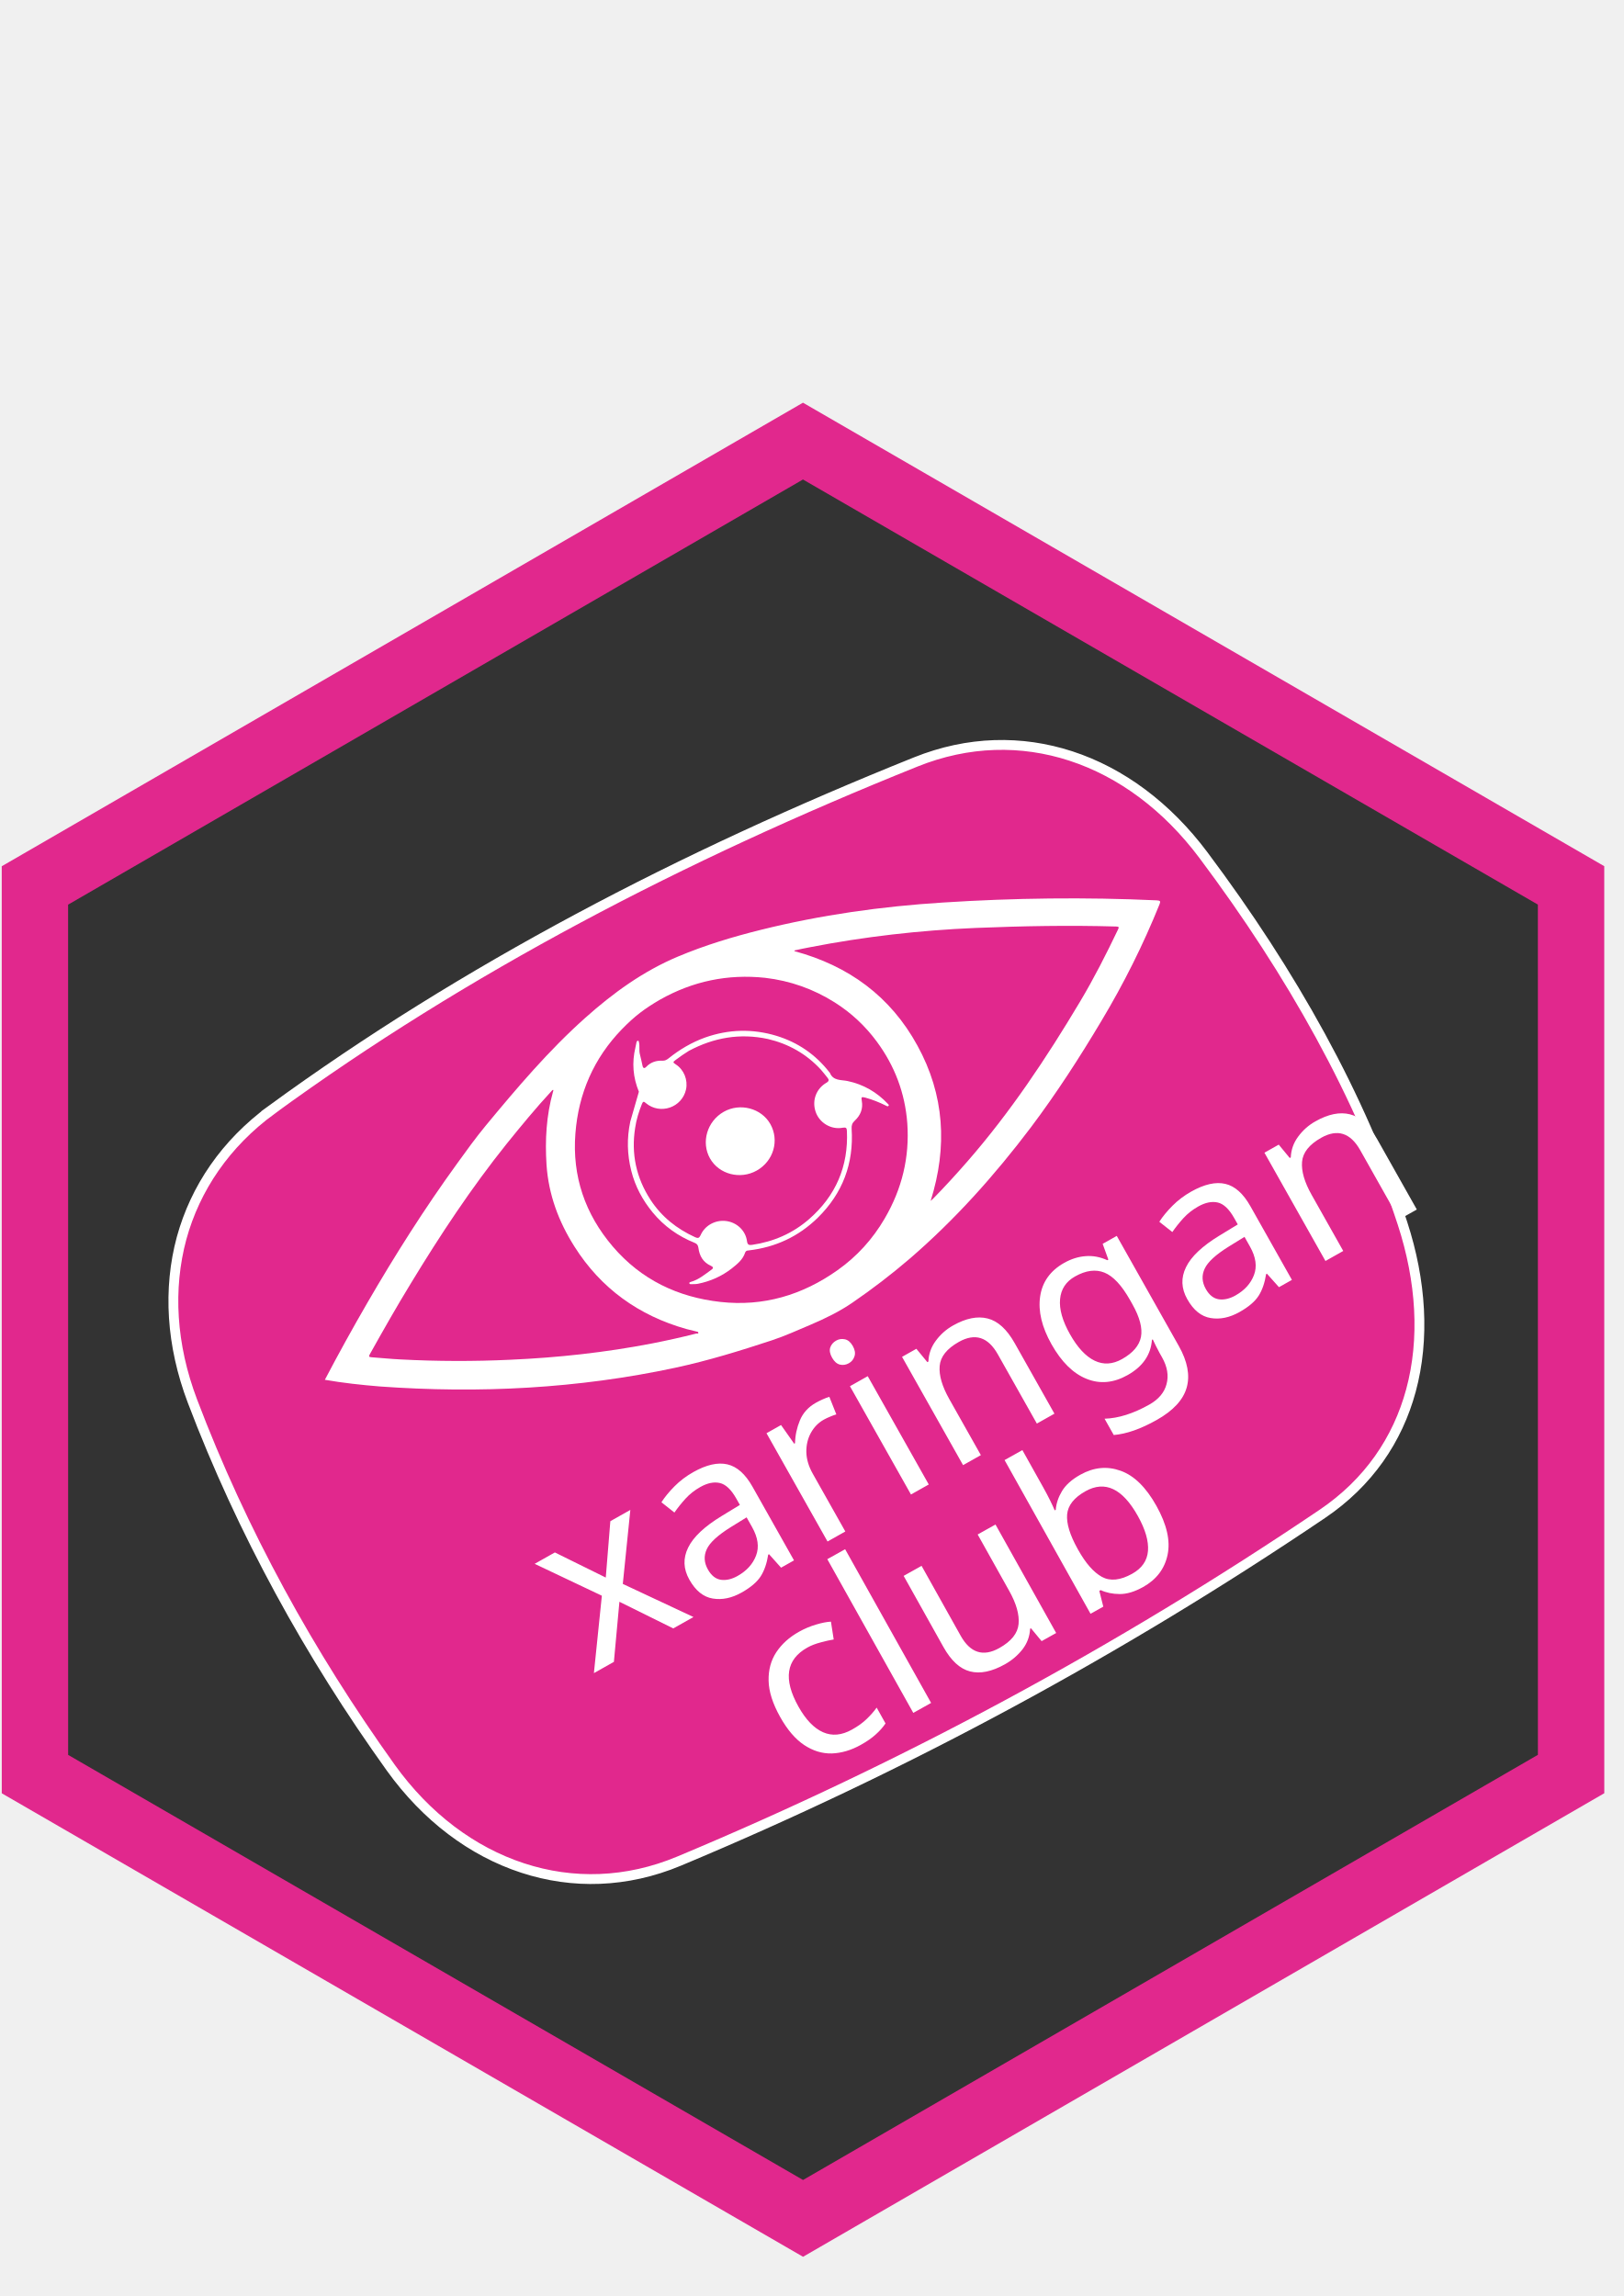
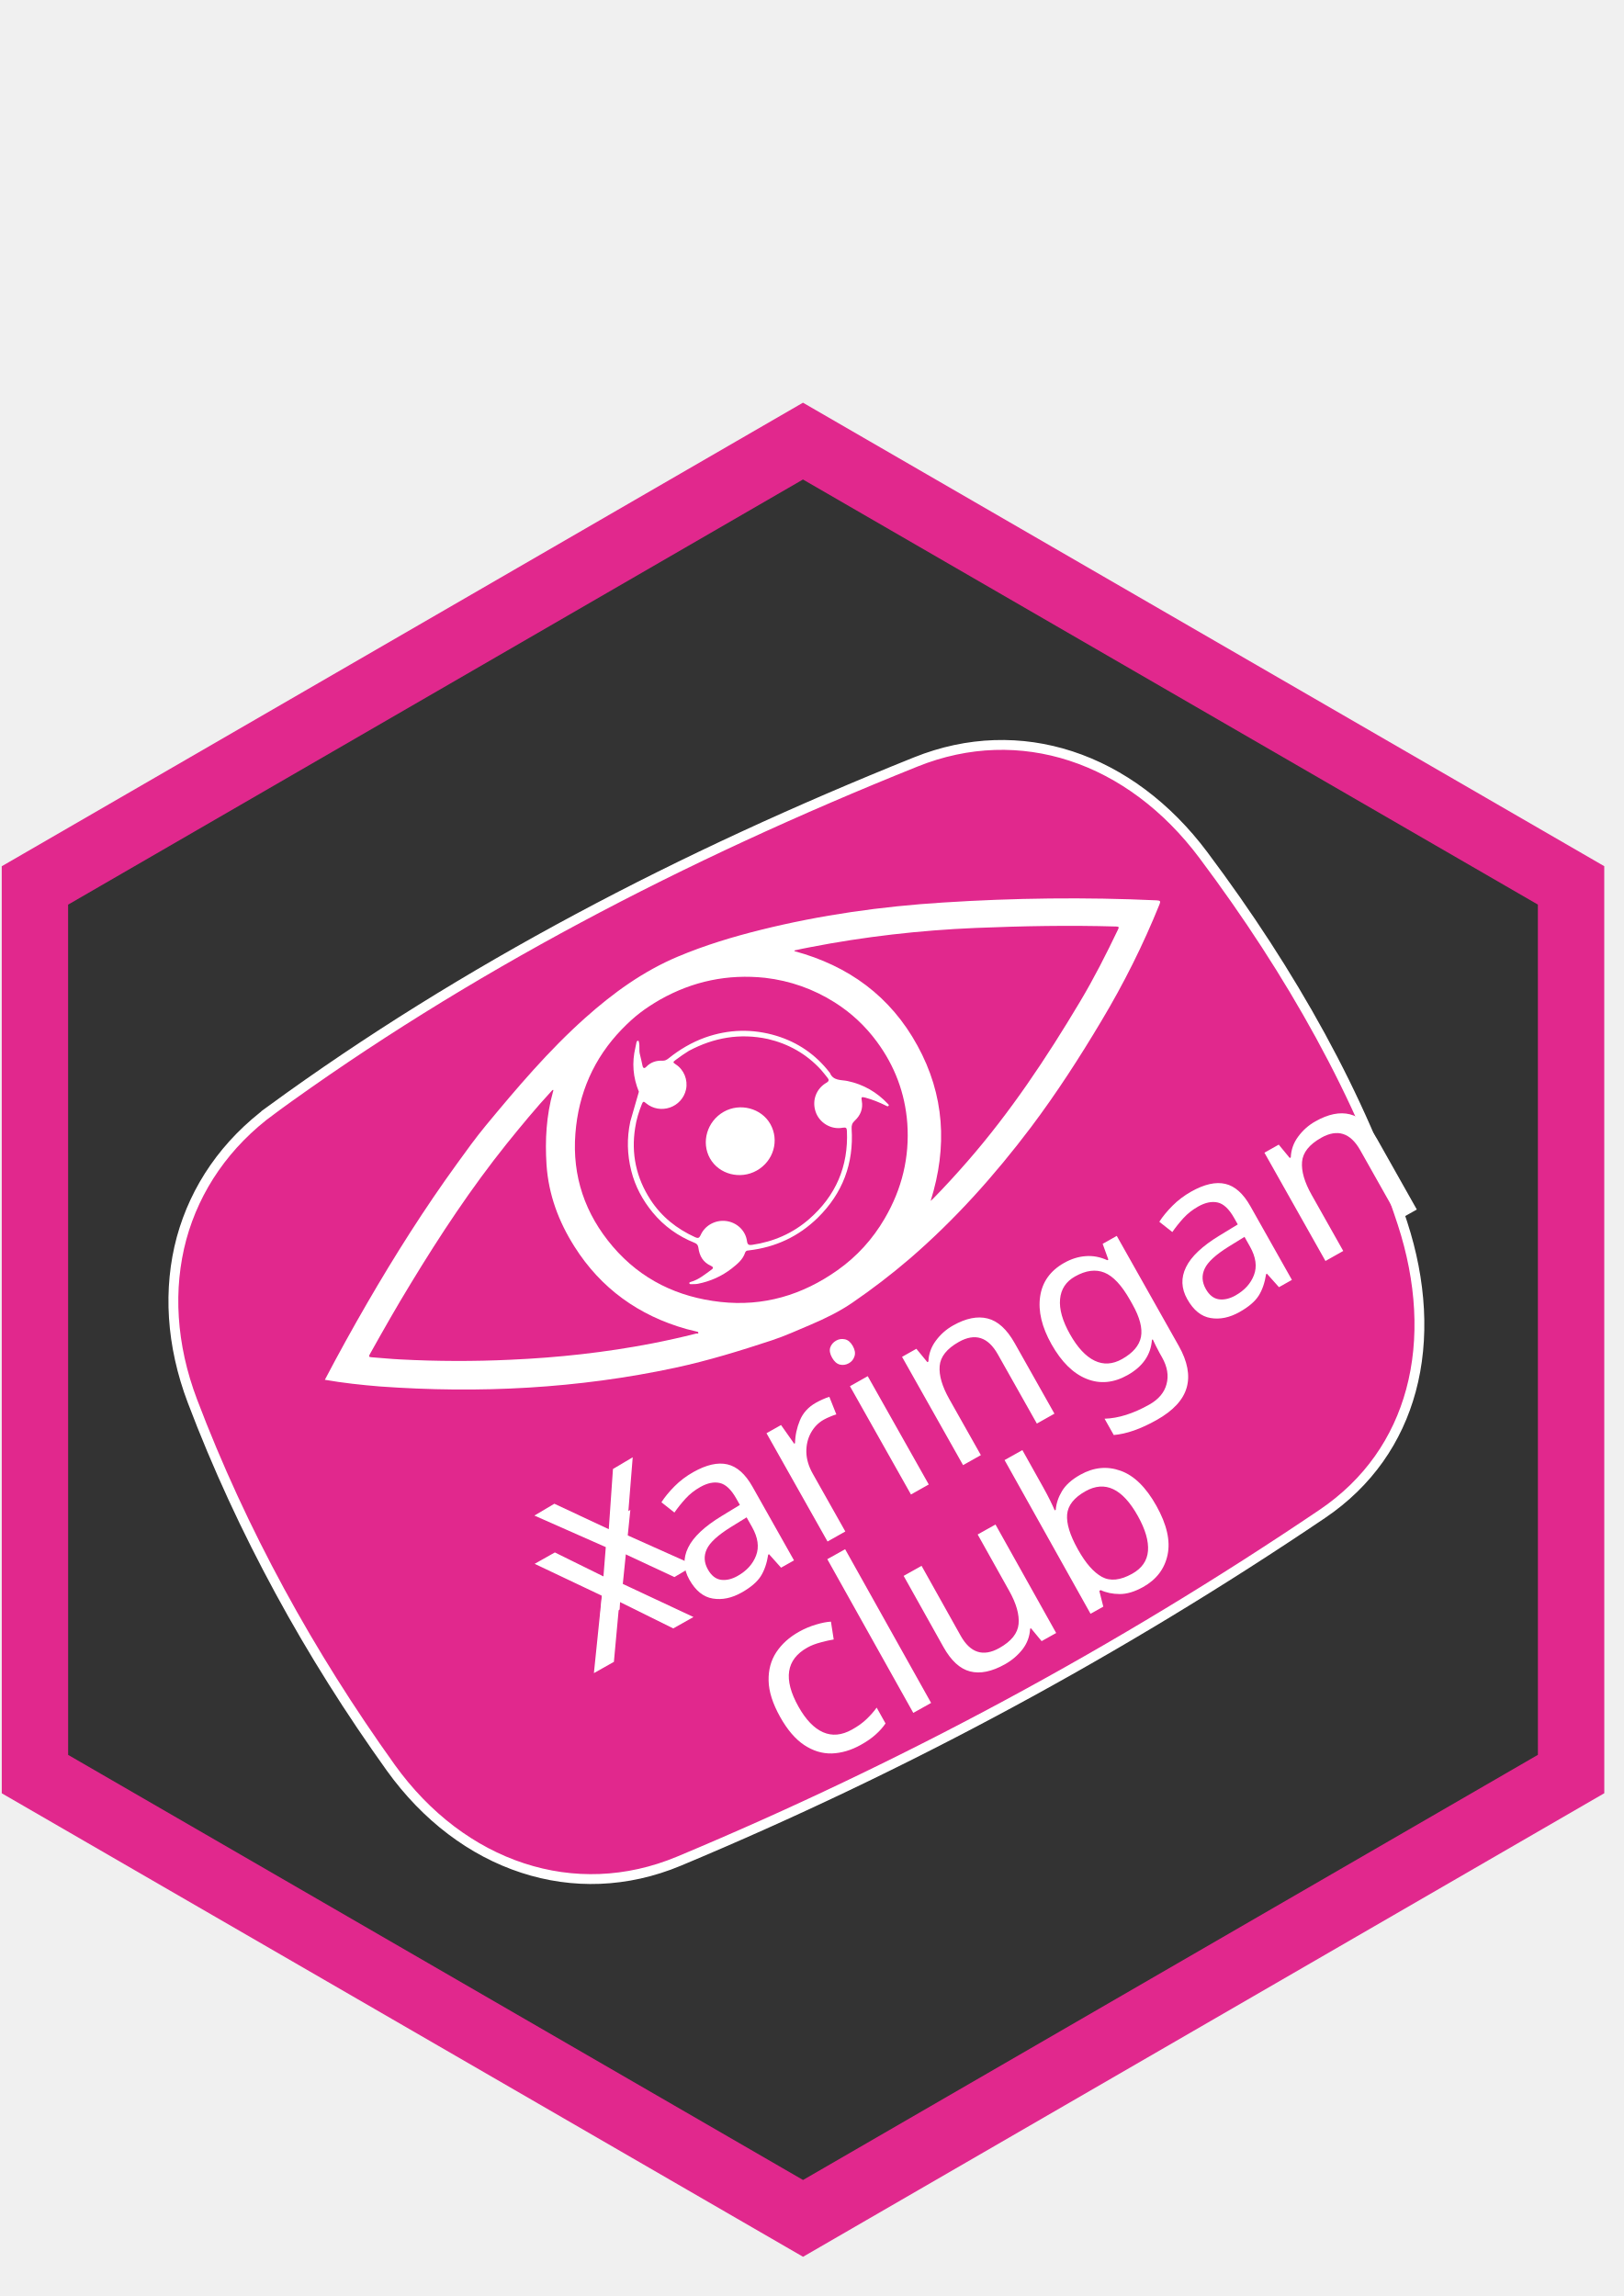
<svg xmlns="http://www.w3.org/2000/svg" width="210mm" height="297mm" viewBox="0 0 210 297" version="1.1" id="svg8">
  <defs id="defs2">
    <rect x="265.131" y="308.964" width="326.069" height="269.942" id="rect960" />
  </defs>
  <g id="layer1">
    <path transform="matrix(0.9558353,0,0,0.957885,-59.13824,-220.0399)" id="path821" style="fill:#333333;fill-opacity:1;stroke:#e1288d;stroke-width:8.982;stroke-linecap:round;stroke-linejoin:miter;stroke-miterlimit:4;stroke-dasharray:none;stroke-opacity:1;paint-order:normal" d="m 66.601,469.293 -0.005,-120.005 103.925,-60.007 103.93,59.998 0.005,120.005 -103.925,60.007 z" />
    <path class="st4397" d="m 91.644,141.195 c 0,0 -0.007,0.017 -0.007,0.017 -0.012,0.005 -0.018,-0.005 -0.027,-0.001 0,0 0.007,-0.017 0.007,-0.017 0.012,-0.005 0.022,-0.011 0.027,0.001 z" id="path59" style="fill:#fdfdfd;stroke-width:0.125" />
    <path d="m 35.141,143.547 c 12.44,-9.075 25.688,-17.281 39.611,-24.738 13.944,-7.469 28.546,-14.165 43.68,-20.244 6.794,-2.733 13.69,-2.851 20.065,-0.773 6.512,2.122 12.448,6.544 17.137,12.811 5.745,7.67 10.815,15.452 15.141,23.369 4.35,7.963 7.921,16.051 10.61,24.258 2.444,7.494 2.901,14.992 1.096,21.649 -1.72,6.344 -5.475,11.903 -11.47,15.956 -26.238,17.726 -53.967,32.697 -83.187,44.912 -6.794,2.837 -13.777,3.002 -20.21,0.896 -6.547,-2.133 -12.496,-6.607 -17.072,-12.979 -5.249,-7.329 -10.059,-14.941 -14.356,-22.858 -4.299,-7.917 -8.086,-16.095 -11.294,-24.556 -2.758,-7.265 -3.175,-14.533 -1.409,-21.08 1.78,-6.495 5.704,-12.263 11.661,-16.622 z" id="path2" style="fill:#e1288d;fill-opacity:1;stroke:#ffffff;stroke-width:1.273" />
    <g id="g956" transform="rotate(-28.86402,88.35248,175.0592)">
      <path class="st11073" d="m 46.121,155.689 c 3.185,-2.106 6.373,-4.112 9.601,-6.057 6.117,-3.681 12.38,-7.122 18.833,-10.16 1.869,-0.886 3.739,-1.772 5.671,-2.537 5.878,-2.318 11.798,-4.576 17.977,-5.988 4.725,-1.08 9.479,-1.675 14.355,-1.156 3.738,0.398 7.423,1.182 11.05,2.149 7.702,2.048 15.115,4.873 22.315,8.269 8.345,3.922 16.475,8.274 24.35,13.098 0.409,0.257 0.412,0.357 0.051,0.648 -4.355,3.547 -8.981,6.735 -13.836,9.561 -4.754,2.784 -9.593,5.387 -14.621,7.649 -7.1,3.172 -14.393,5.739 -22.028,7.339 -3.01,0.623 -6.063,1.085 -9.14,1.385 -2.044,0.2 -4.074,0.095 -6.126,-0.111 -1.788,-0.19 -3.595,-0.319 -5.365,-0.652 -4.232,-0.794 -8.466,-1.669 -12.605,-2.911 -12.377,-3.727 -23.855,-9.315 -34.67,-16.335 -1.991,-1.322 -3.942,-2.685 -5.815,-4.192 z M 107.823,133.549 c -2.331,0.063 -3.868,0.274 -6.147,0.965 -5.021,1.532 -8.959,4.585 -11.8,8.916 -3.038,4.618 -3.938,9.724 -2.824,15.138 1.135,5.515 4.195,9.798 8.735,12.999 4.561,3.221 9.711,4.343 15.235,3.715 3.056,-0.34 5.937,-1.326 8.584,-2.915 3.791,-2.26 6.654,-5.374 8.506,-9.382 1.618,-3.538 2.158,-7.279 1.641,-11.142 -0.33,-2.508 -1.103,-4.866 -2.32,-7.075 -1.573,-2.85 -3.685,-5.225 -6.336,-7.122 -3.985,-2.786 -8.41,-4.144 -13.275,-4.095 z m 18.086,39.695 c 0.202,-0.044 0.283,-0.066 0.384,-0.088 2.097,-0.627 4.173,-1.334 6.227,-2.081 7.956,-2.904 15.428,-6.792 22.73,-11.063 3.049,-1.78 5.953,-3.759 8.835,-5.82 0.3,-0.208 0.238,-0.268 -0.03,-0.446 -5.228,-3.087 -10.592,-5.909 -16.036,-8.627 -6.446,-3.207 -13.107,-5.944 -19.96,-8.15 -0.632,-0.211 -1.265,-0.403 -1.917,-0.593 -0.022,0.02 -0.038,0.061 -0.059,0.082 5.202,5.014 8.051,11.106 8.022,18.365 -0.008,7.28 -2.898,13.355 -8.198,18.42 z M 90.085,137.099 c -0.083,-0.038 -0.162,0.003 -0.243,0.025 -2.842,0.944 -5.62,2.05 -8.377,3.175 -6.782,2.801 -13.269,6.205 -19.609,9.85 -3.05,1.739 -6.038,3.578 -9.025,5.438 -0.301,0.188 -0.32,0.269 -0.014,0.467 1.046,0.671 2.074,1.402 3.14,2.051 4.02,2.501 8.158,4.798 12.414,6.889 5.525,2.737 11.206,5.107 17.08,7.006 1.856,0.594 3.732,1.148 5.627,1.64 0.102,0.018 0.186,0.199 0.285,0.035 0.058,-0.123 -0.085,-0.201 -0.167,-0.281 -0.309,-0.299 -0.639,-0.576 -0.949,-0.875 -4.564,-4.499 -7.158,-9.946 -7.539,-16.347 -0.232,-3.808 0.308,-7.488 1.947,-11.006 1.366,-2.904 3.041,-5.571 5.29,-7.863 0.038,-0.041 0.14,-0.084 0.138,-0.205 z m 35.979,-0.702 c 0,0 -0.023,-0.018 -0.023,-0.018 0,0 -0.022,0.021 -0.022,0.021 0.021,0.002 0.024,0.018 0.04,0.019 0,0 3.2e-4,-0.021 3.2e-4,-0.021 z" id="path55" style="fill:#ffffff;stroke-width:0.203" />
      <path class="st11073" d="m 99.676,142.661 c 0.227,-1.991 1.006,-3.729 2.358,-5.214 0.159,-0.185 0.318,-0.371 0.476,-0.556 0.06,-0.062 0.14,-0.104 0.242,-0.065 0.103,0.059 0.042,0.141 0.026,0.223 -0.133,0.509 -0.511,0.902 -0.643,1.411 -0.133,0.509 -0.285,1.019 -0.438,1.529 -0.076,0.306 0.068,0.404 0.35,0.318 0.806,-0.258 1.559,-0.11 2.257,0.324 0.266,0.157 0.509,0.153 0.813,0.107 1.799,-0.317 3.623,-0.371 5.453,-0.08 3.193,0.529 5.937,1.959 8.189,4.27 2.005,2.072 3.247,4.543 3.705,7.394 9.3e-4,0.04 0.024,0.081 0.025,0.121 -0.141,1.138 0.859,1.485 1.497,2.041 1.586,1.37 2.611,3.075 3.135,5.093 0.024,0.101 0.085,0.221 -0.034,0.264 -0.161,0.064 -0.225,-0.077 -0.308,-0.197 -0.542,-0.781 -1.143,-1.52 -1.824,-2.177 -0.392,-0.358 -0.432,-0.337 -0.605,0.153 -0.327,0.979 -1.066,1.561 -2.035,1.801 -0.444,0.11 -0.663,0.316 -0.859,0.725 -1.912,4.07 -5.047,6.744 -9.384,7.959 -3.349,0.933 -6.638,0.71 -9.866,-0.61 -0.083,-0.038 -0.163,-0.057 -0.204,-0.077 -0.162,-0.017 -0.243,0.025 -0.323,0.087 -0.717,0.682 -1.627,0.821 -2.537,0.979 -1.617,0.253 -3.202,0.12 -4.772,-0.379 -0.286,-0.096 -0.511,-0.234 -0.777,-0.371 -0.083,-0.038 -0.205,-0.097 -0.166,-0.22 0.037,-0.122 0.161,-0.084 0.262,-0.066 1.039,0.245 2.089,0.022 3.121,-0.098 0.364,-0.047 0.32,-0.229 0.153,-0.469 -0.665,-0.88 -0.683,-1.833 -0.295,-2.813 0.116,-0.327 0.112,-0.529 -0.116,-0.809 -1.452,-1.778 -2.422,-3.788 -2.849,-6.051 -0.382,-2.041 -0.359,-4.069 0.173,-6.066 0.549,-2.099 1.529,-3.982 2.958,-5.631 m 11.072,-4.36 c -0.709,0.033 -1.377,0.106 -2.044,0.2 -0.505,0.07 -0.526,0.091 -0.294,0.533 0.588,1.104 0.411,2.507 -0.403,3.455 -1.589,1.814 -4.538,1.3 -5.411,-0.955 -0.107,-0.302 -0.19,-0.402 -0.489,-0.153 -0.839,0.685 -1.616,1.429 -2.269,2.292 -2.08,2.674 -2.997,5.712 -2.753,9.094 0.19,2.633 1.166,4.946 2.725,7.047 0.229,0.3 0.392,0.358 0.732,0.108 1.1,-0.852 2.661,-0.84 3.792,-0.009 1.11,0.811 1.603,2.282 1.1,3.569 -0.174,0.449 -0.05,0.589 0.338,0.744 2.634,0.986 5.335,1.24 8.082,0.642 4.463,-0.974 7.742,-3.508 9.775,-7.621 0.176,-0.348 0.133,-0.489 -0.255,-0.624 -1.489,-0.48 -2.39,-2.065 -2.073,-3.591 0.298,-1.465 1.515,-2.502 3.036,-2.53 0.385,-0.007 0.483,-0.171 0.417,-0.494 -0.089,-0.444 -0.139,-0.91 -0.248,-1.354 -0.657,-2.664 -2.036,-4.91 -4.078,-6.758 -2.803,-2.443 -6.067,-3.538 -9.677,-3.594 z" id="path61" style="fill:#ffffff;stroke-width:0.203" />
      <path class="st11073" d="m 112.547,154.53 c 0.022,2.433 -1.947,4.395 -4.441,4.421 -2.453,0.025 -4.517,-1.925 -4.54,-4.296 -0.022,-2.392 1.987,-4.396 4.481,-4.422 2.412,-0.024 4.476,1.946 4.499,4.297 z" id="path63" style="fill:#ffffff;stroke-width:0.203" />
    </g>
    <text xml:space="preserve" style="font-size:29.986px;line-height:1.25;font-family:FightThis;-inkscape-font-specification:FightThis;fill:#ffffff;fill-opacity:1;stroke-width:0.758" x="-39.871" y="226.261" id="text12" transform="rotate(-29.39958)">
      <tspan x="-39.871" y="226.261" style="font-size:29.986px;fill:#ffffff;fill-opacity:1;stroke-width:0.758" id="tspan18">xaringan</tspan>
    </text>
    <text xml:space="preserve" style="font-size:29.986px;line-height:1.25;font-family:FightThis;-inkscape-font-specification:FightThis;fill:#ffffff;fill-opacity:1;stroke-width:0.752" x="-22.001" y="251.039" id="text24" transform="rotate(-29.21642)">
      <tspan id="tspan22" x="-22.001" y="251.039" style="font-size:29.986px;fill:#ffffff;fill-opacity:1;stroke-width:0.752">club</tspan>
    </text>
    <text xml:space="preserve" id="text958" style="line-height:1.25;font-family:FightThis;font-size:10.583px;-inkscape-font-specification:FightThis;white-space:pre;shape-inside:url(#rect960);" />
+     <text xml:space="preserve" style="font-size:10.583px;line-height:1.25;font-family:FightThis;-inkscape-font-specification:FightThis;stroke-width:0.265" x="88.181" y="226.033" id="text966">
+       <tspan id="tspan964" x="88.181" y="226.033" style="stroke-width:0.265" />
+     </text>
+     <text xml:space="preserve" style="font-size:10.583px;line-height:1.25;font-family:FightThis;-inkscape-font-specification:FightThis;stroke-width:0.265" x="25.206" y="-203.882" id="text970" transform="rotate(149.335)">
+       <tspan id="tspan968" x="25.206" y="-203.882" style="font-size:29.986px;fill:#ffffff;stroke-width:0.265">x</tspan>
+     </text>
  </g>
</svg>
